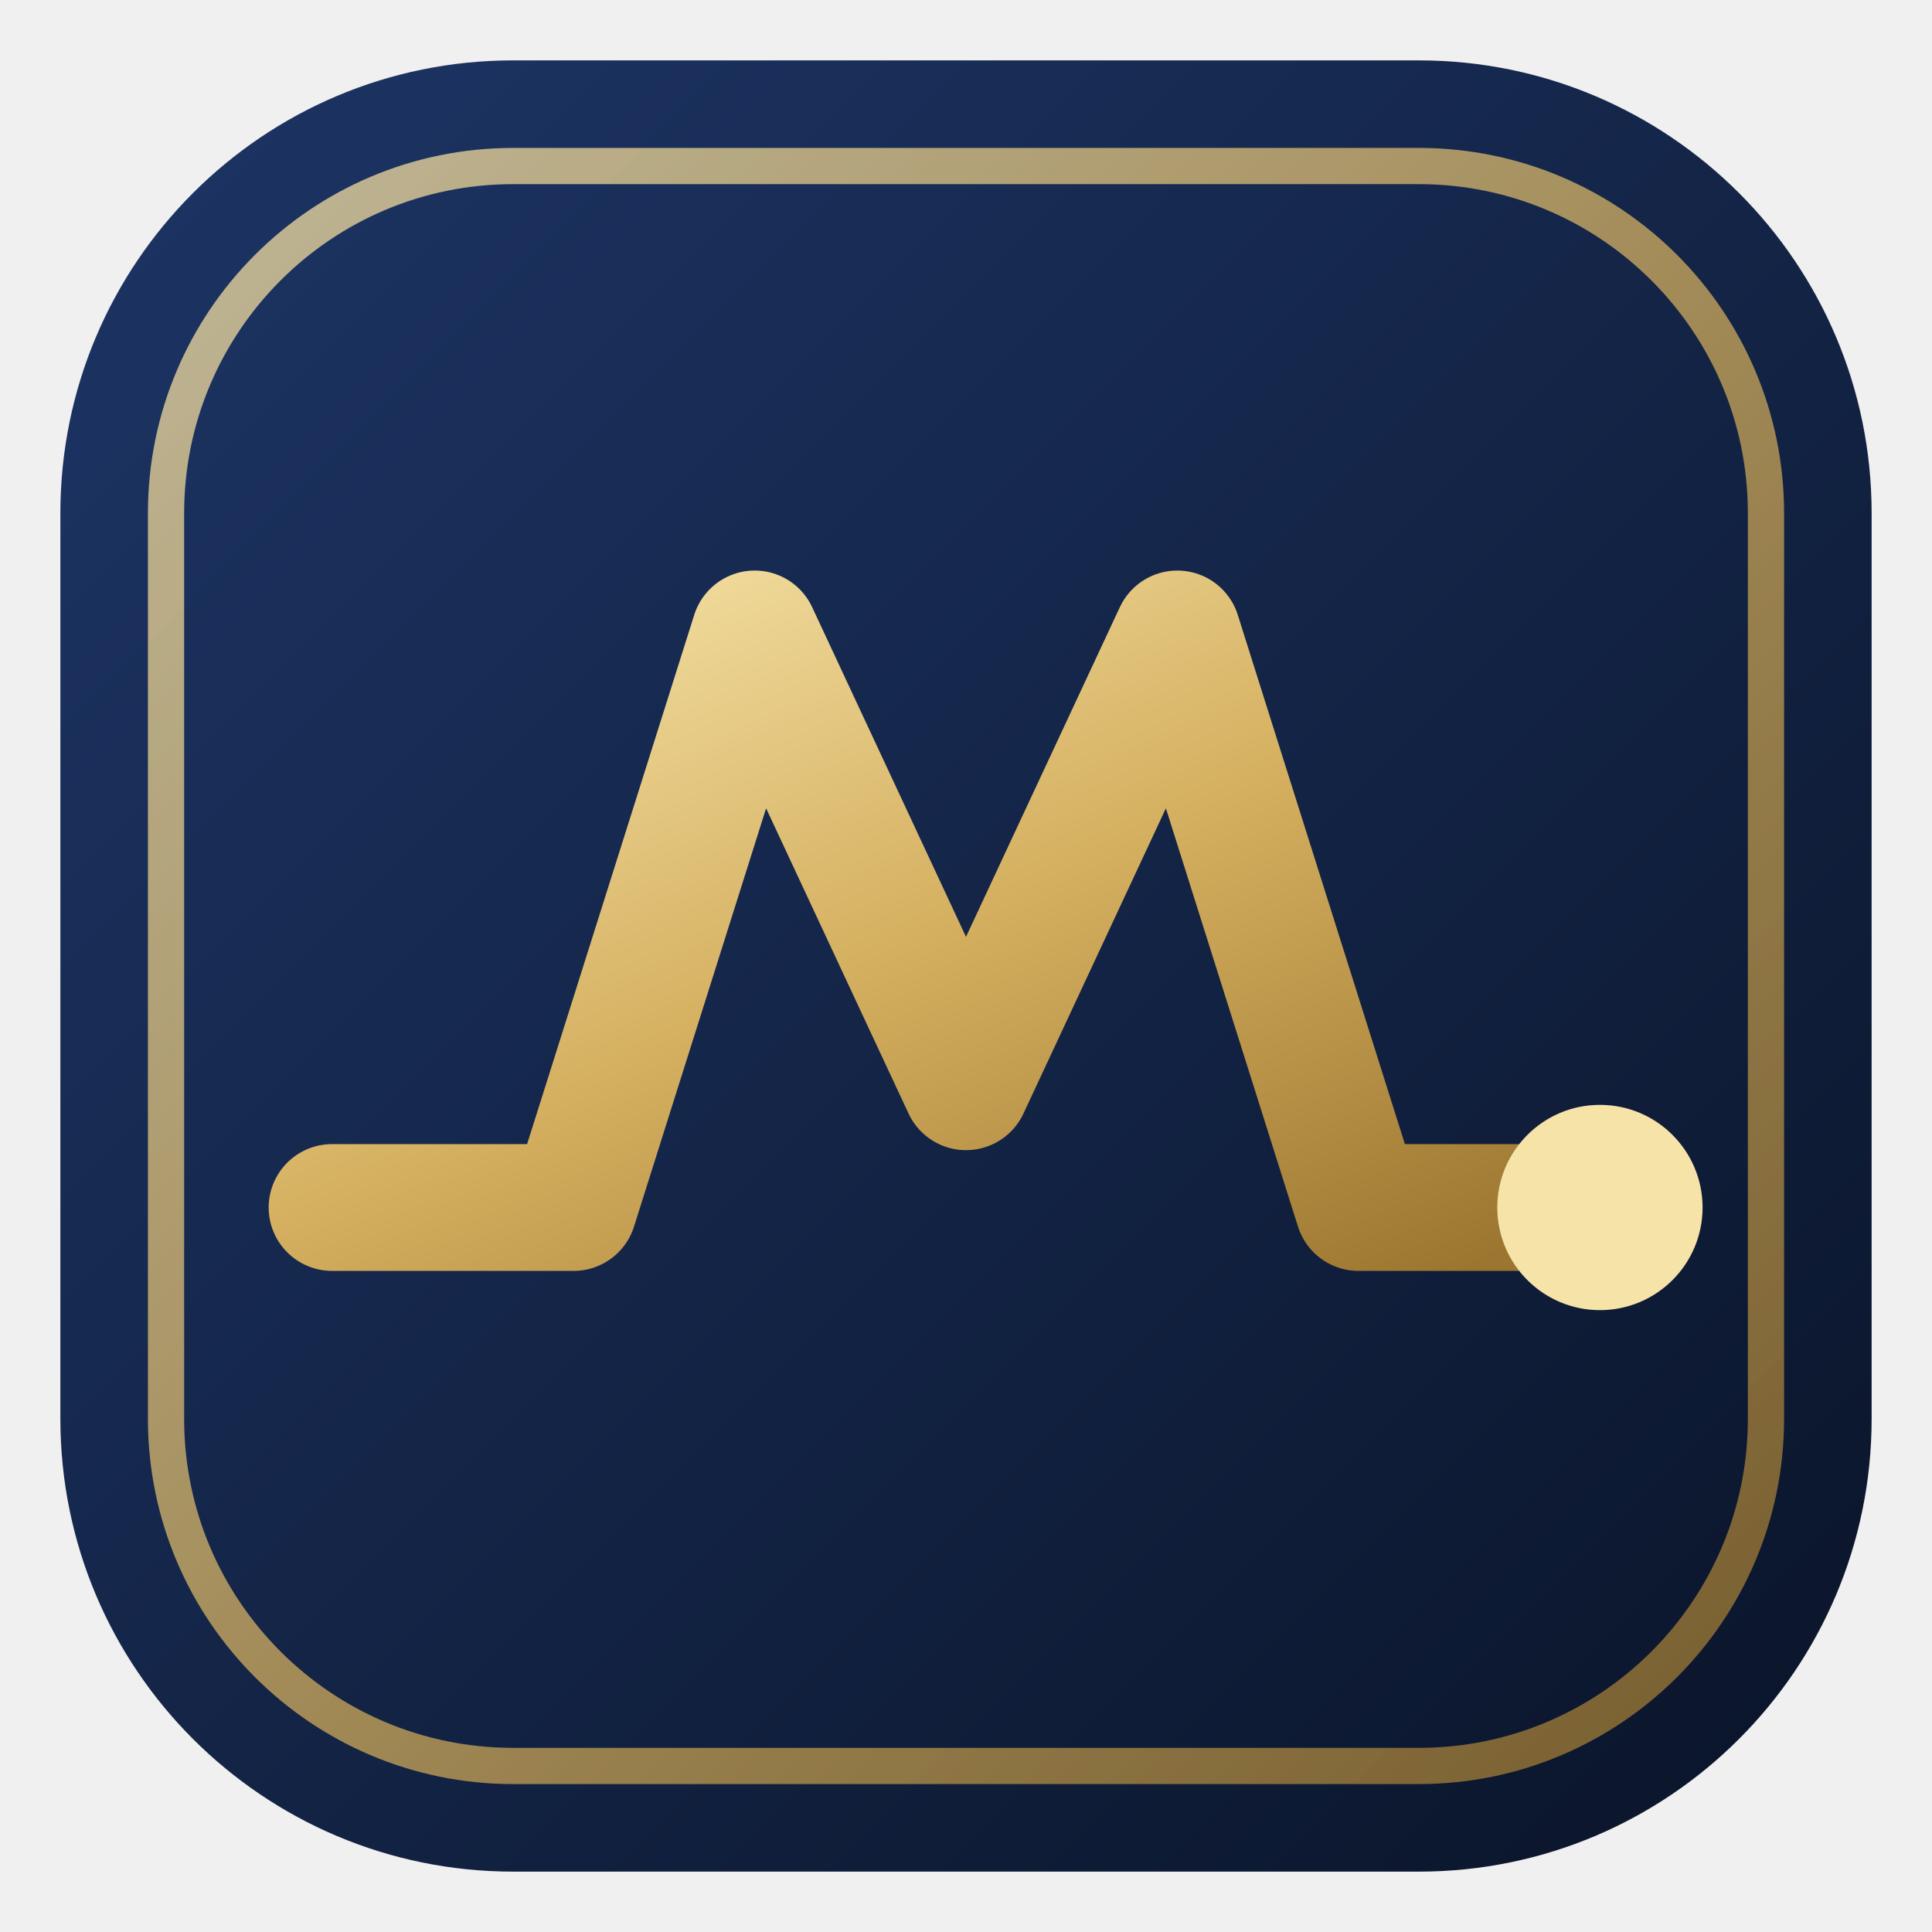
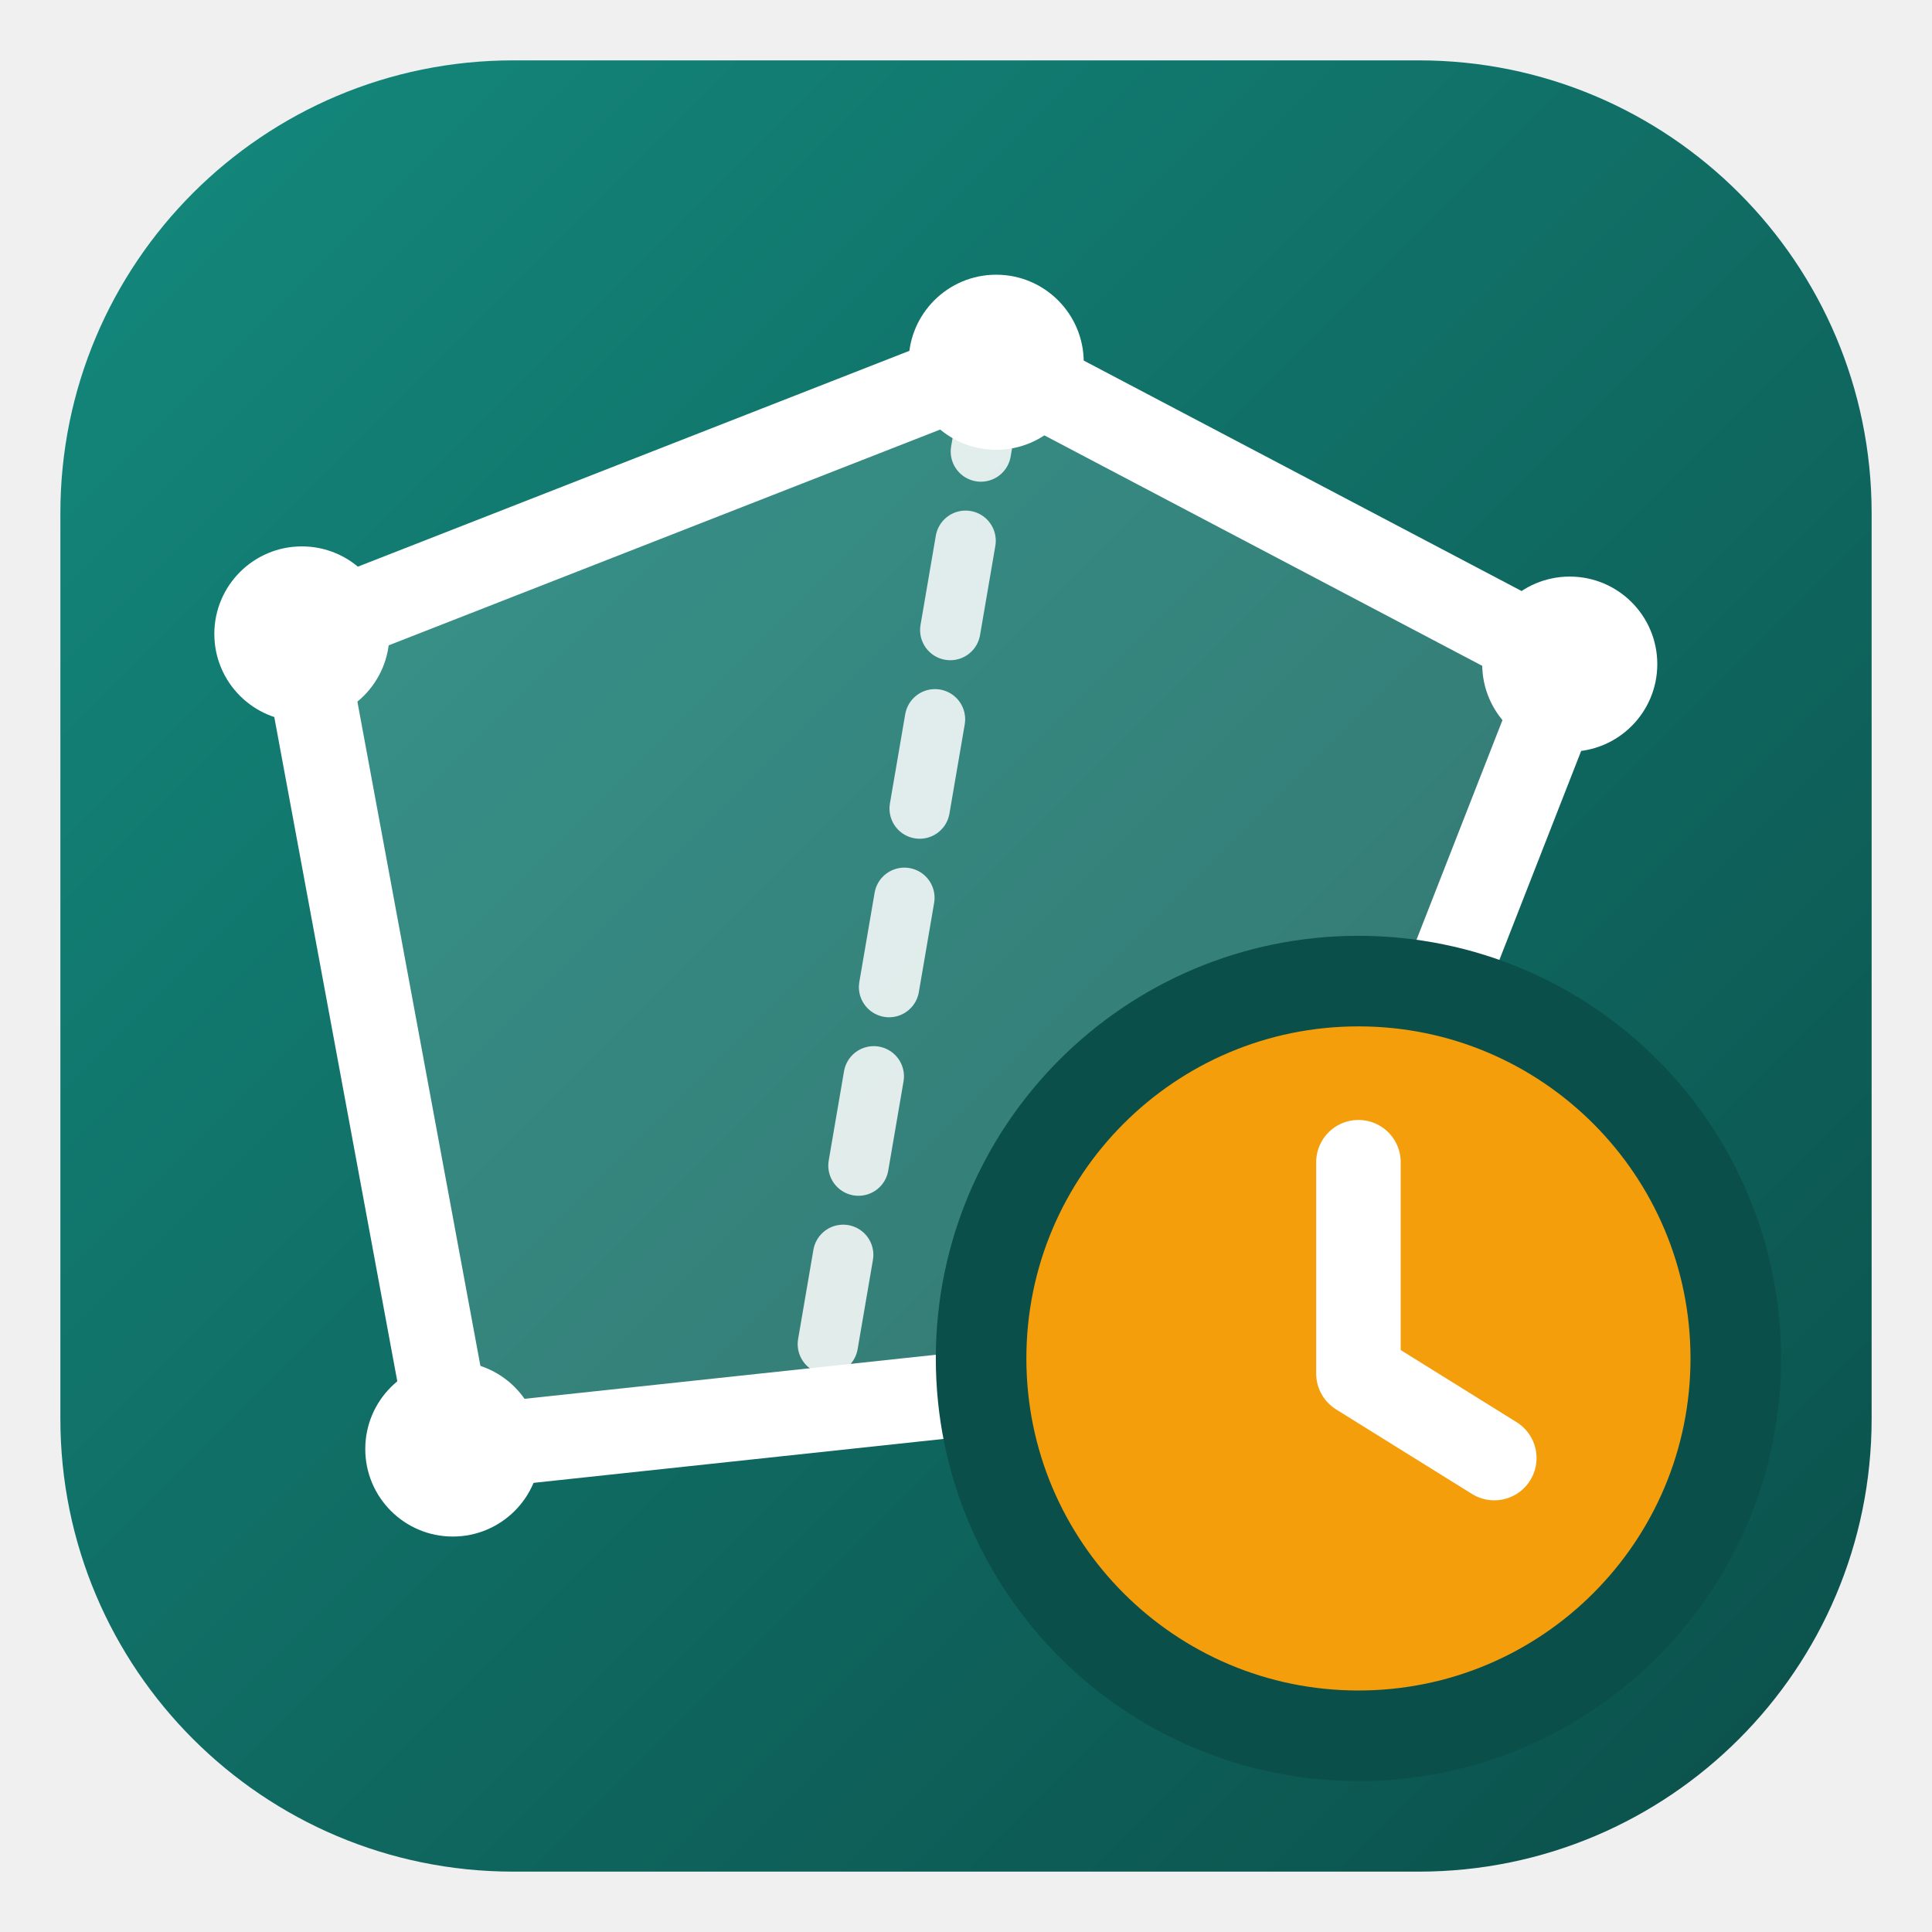
<svg xmlns="http://www.w3.org/2000/svg" viewBox="0 0 64 64" width="64" height="64">
  <defs>
-     <linearGradient id="m-dasar" x1="0" y1="0" x2="1" y2="1">
-       <stop offset="0" stop-color="#1d3566" />
-       <stop offset="1" stop-color="#0a1428" />
-     </linearGradient>
-     <linearGradient id="m-emas" x1="0" y1="0" x2="1" y2="1">
-       <stop offset="0" stop-color="#f6e3a8" />
-       <stop offset=".5" stop-color="#d4af5f" />
-       <stop offset="1" stop-color="#9c7630" />
+     <linearGradient id="dasar" x1="0" y1="0" x2="1" y2="1">
+       <stop offset="0" stop-color="#14897d" />
+       <stop offset="1" stop-color="#0b4f4a" />
    </linearGradient>
  </defs>
-   <rect x="2" y="2" width="60" height="60" rx="15" fill="url(#m-dasar)" />
-   <rect x="5.5" y="5.5" width="53" height="53" rx="11.5" fill="none" stroke="url(#m-emas)" stroke-width="1.2" opacity=".75" />
-   <path d="M11 40h8l6-19 7 15 7-15 6 19h8" fill="none" stroke="url(#m-emas)" stroke-width="4.2" stroke-linecap="round" stroke-linejoin="round" />
-   <circle cx="53" cy="40" r="3.4" fill="#f6e3a8" />
+   <rect x="2" y="2" width="60" height="60" rx="15" fill="url(#dasar)" />
+   <path d="M10 21 33 12 52 22 43 45 15 48Z" fill="#fff" fill-opacity=".16" stroke="#fff" stroke-width="2.8" stroke-linejoin="round" />
+   <path d="M33 12 27 47" fill="none" stroke="#fff" stroke-width="2" stroke-dasharray="3 3" stroke-opacity=".85" stroke-linecap="round" />
+   <g fill="#fff">
+     <circle cx="10" cy="21" r="2.9" />
+     <circle cx="33" cy="12" r="2.9" />
+     <circle cx="52" cy="22" r="2.9" />
+     <circle cx="15" cy="48" r="2.9" />
+   </g>
+   <circle cx="45" cy="45" r="12.5" fill="#f59e0b" stroke="#0b4f4a" stroke-width="3" />
+   <path d="M45 38.5v7l4.5 2.8" fill="none" stroke="#fff" stroke-width="2.8" stroke-linecap="round" stroke-linejoin="round" />
</svg>
